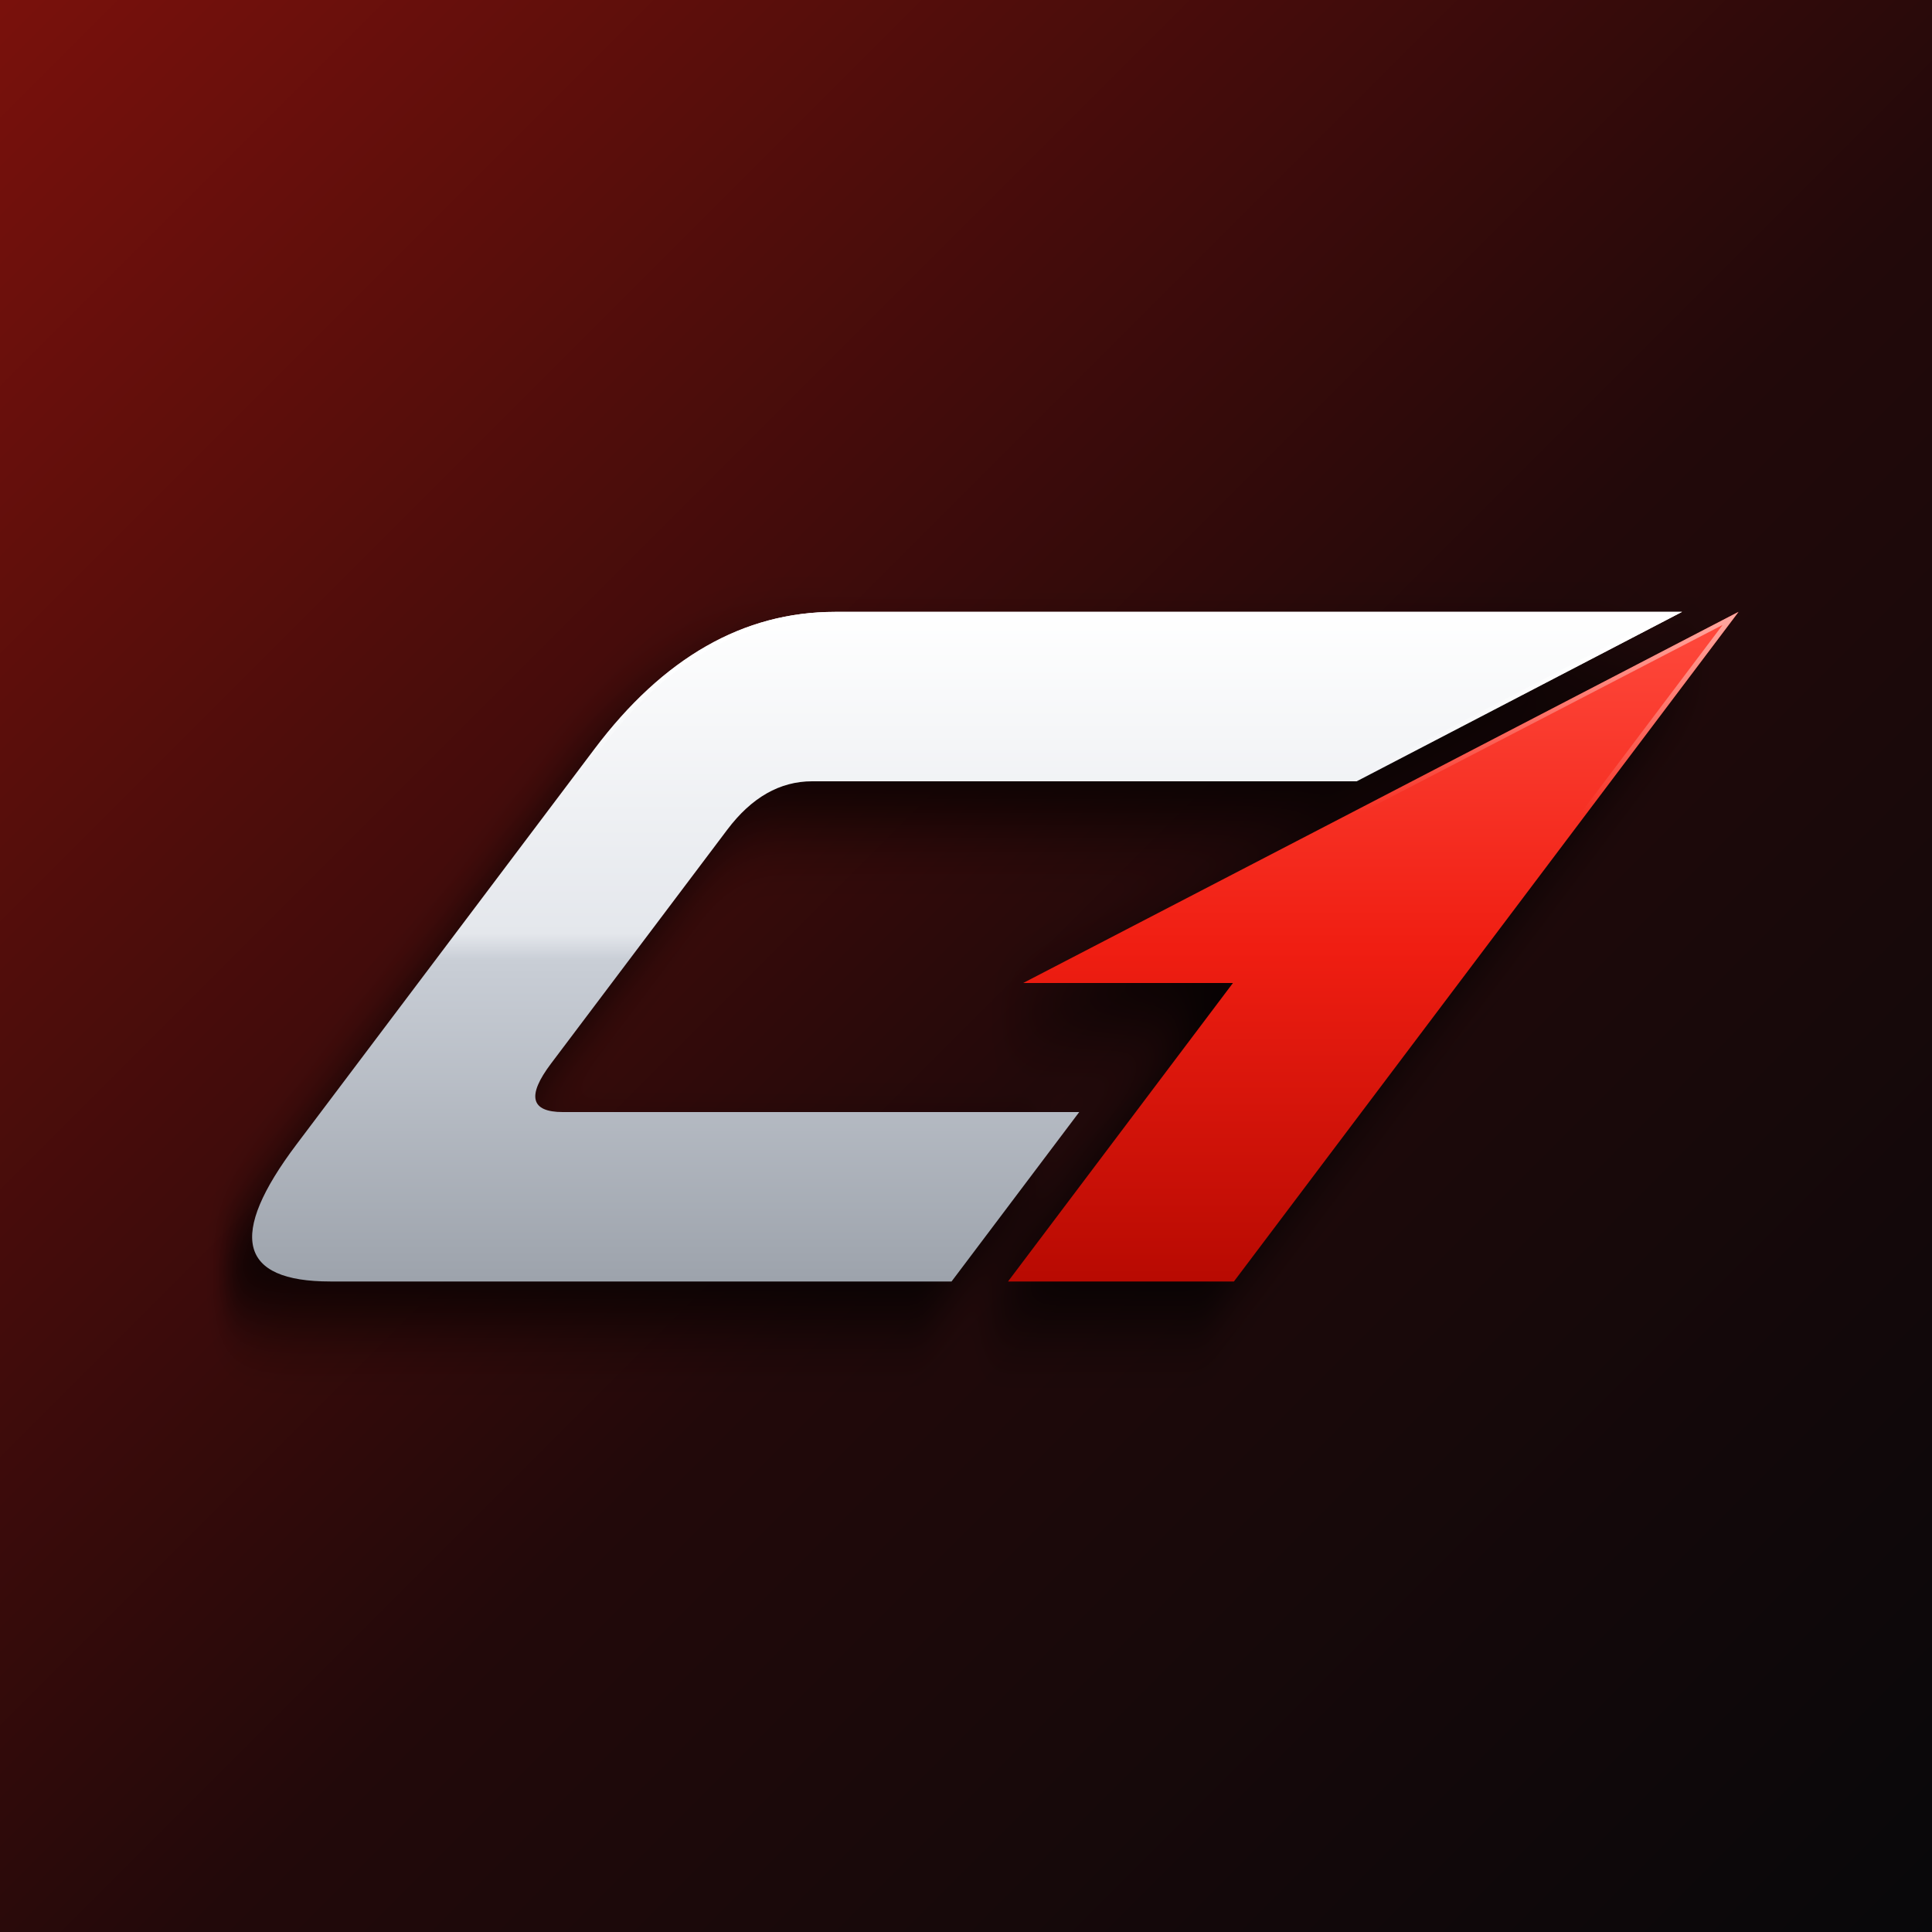
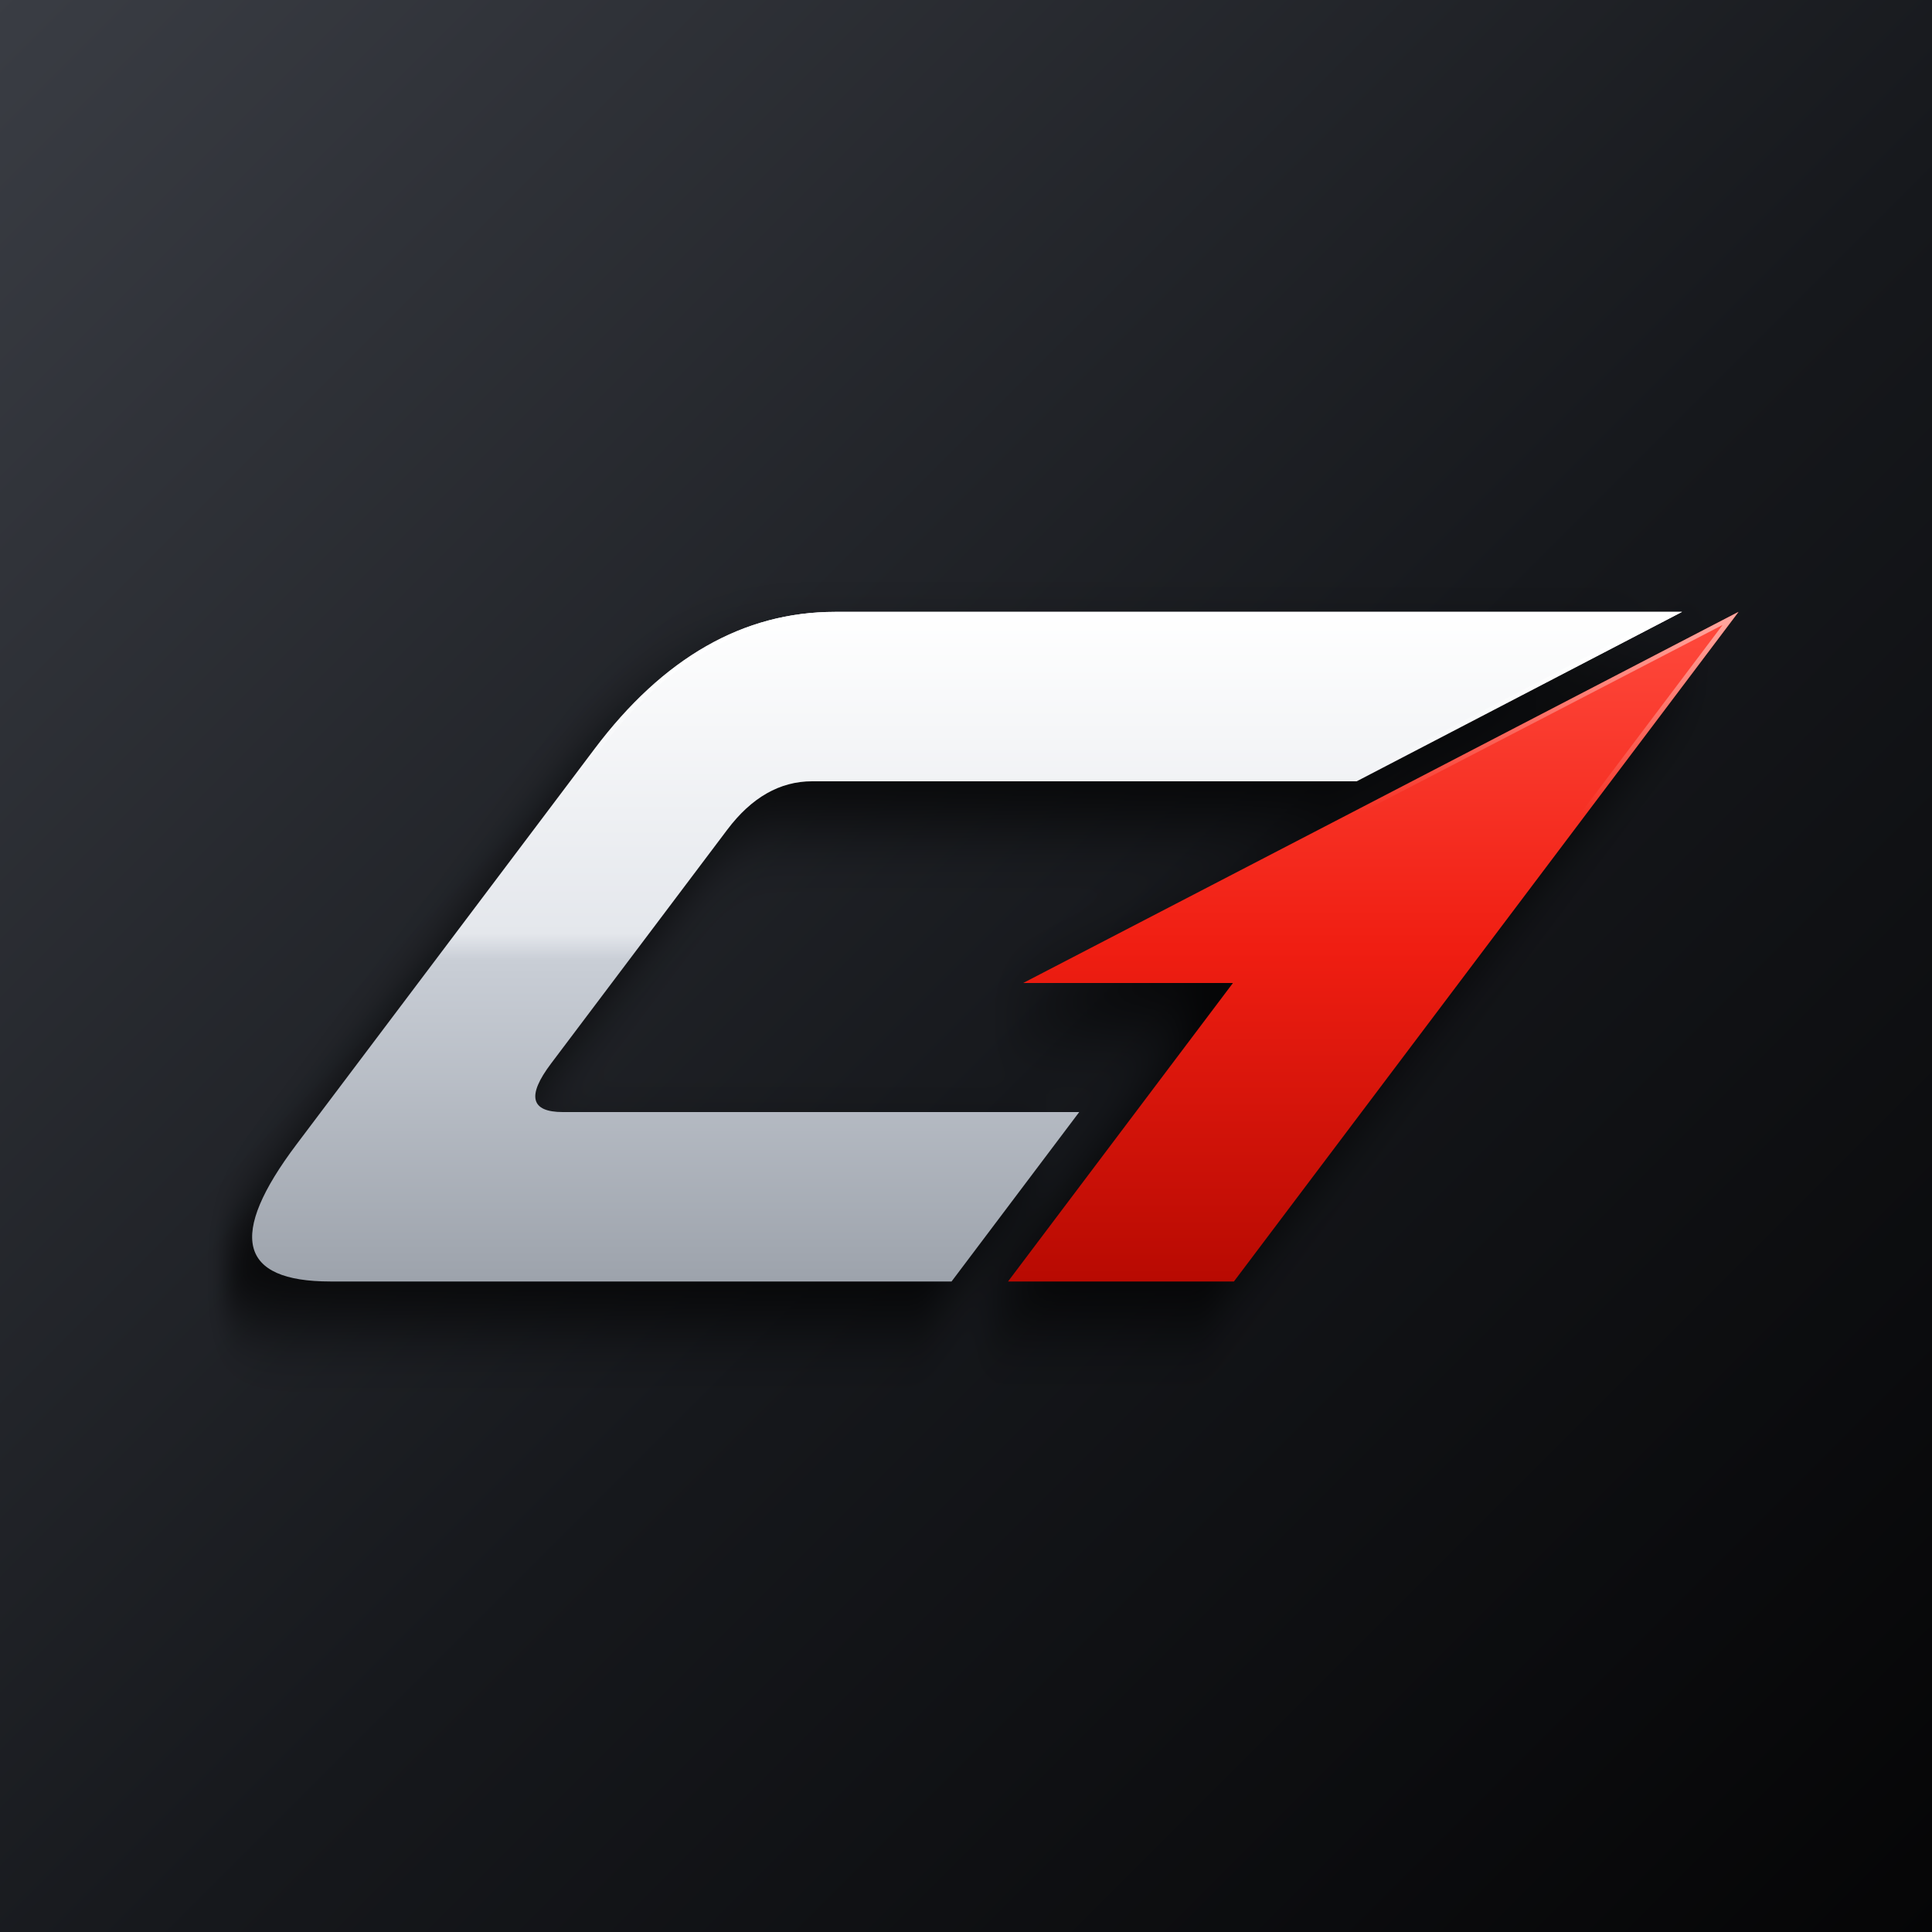
<svg xmlns="http://www.w3.org/2000/svg" width="1024" height="1024" viewBox="0 0 1024 1024">
  <defs>
    <linearGradient id="silver" x1="0" y1="0" x2="0" y2="1">
      <stop offset="0" stop-color="#FFFFFF" />
      <stop offset=".48" stop-color="#E4E7EC" />
      <stop offset=".52" stop-color="#C9CED6" />
      <stop offset="1" stop-color="#9DA3AC" />
    </linearGradient>
    <linearGradient id="red" x1="0" y1="0" x2="0" y2="1">
      <stop offset="0" stop-color="#FF4A3D" />
      <stop offset=".5" stop-color="#F01E12" />
      <stop offset="1" stop-color="#B80A02" />
    </linearGradient>
    <linearGradient id="edge" x1="0" y1="0" x2="0" y2="1">
      <stop offset="0" stop-color="#fff" stop-opacity="1" />
      <stop offset=".25" stop-color="#fff" stop-opacity="0" />
    </linearGradient>
    <linearGradient id="edgeR" x1="0" y1="0" x2="0" y2="1">
      <stop offset="0" stop-color="#FFB3AC" stop-opacity=".9" />
      <stop offset=".3" stop-color="#FFB3AC" stop-opacity="0" />
    </linearGradient>
    <clipPath id="clipO">
      <path d="M34 0 L244 0 L195 42 L60 42 Q48 42 48 54 L48 112 Q48 124 60 124 L188 124 L188 166 L34 166 Q0 166 0 132 L0 34 Q0 0 34 0 Z" />
    </clipPath>
    <clipPath id="clip1">
      <path d="M258 0 L258 166 L202 166 L202 92 L150 92 Z" />
    </clipPath>
    <linearGradient id="bg" x1="0" y1="0" x2="1" y2="1">
-       <stop offset="0" stop-color="#7A110C" />
-       <stop offset=".55" stop-color="#22090A" />
-       <stop offset="1" stop-color="#08080A" />
+       <stop offset="0" stop-color="#3A3D44" />
+       <stop offset=".55" stop-color="#16181C" />
+       <stop offset="1" stop-color="#050506" />
    </linearGradient>
    <filter id="shadow" x="-20%" y="-20%" width="140%" height="160%">
      <feOffset dy="10" />
      <feGaussianBlur stdDeviation="9" />
    </filter>
  </defs>
  <rect width="1024" height="1024" fill="url(#bg)" />
  <g>
    <g transform="translate(102.4 324.307) scale(2.137988) translate(0 166) skewX(-37) translate(0 -166)" filter="url(#shadow)" opacity=".75">
      <path d="M34 0 L244 0 L195 42 L60 42 Q48 42 48 54 L48 112 Q48 124 60 124 L188 124 L188 166 L34 166 Q0 166 0 132 L0 34 Q0 0 34 0 Z" fill="#000" />
      <path d="M258 0 L258 166 L202 166 L202 92 L150 92 Z" fill="#000" />
    </g>
    <g transform="translate(102.4 324.307) scale(2.137988) translate(0 166) skewX(-37) translate(0 -166)">
      <path d="M34 0 L244 0 L195 42 L60 42 Q48 42 48 54 L48 112 Q48 124 60 124 L188 124 L188 166 L34 166 Q0 166 0 132 L0 34 Q0 0 34 0 Z" fill="url(#silver)" />
      <path d="M258 0 L258 166 L202 166 L202 92 L150 92 Z" fill="url(#red)" />
      <path d="M34 0 L244 0 L195 42 L60 42 Q48 42 48 54 L48 112 Q48 124 60 124 L188 124 L188 166 L34 166 Q0 166 0 132 L0 34 Q0 0 34 0 Z" fill="none" stroke="url(#edge)" stroke-width="3" clip-path="url(#clipO)" />
      <path d="M258 0 L258 166 L202 166 L202 92 L150 92 Z" fill="none" stroke="url(#edgeR)" stroke-width="3" clip-path="url(#clip1)" />
    </g>
  </g>
</svg>
